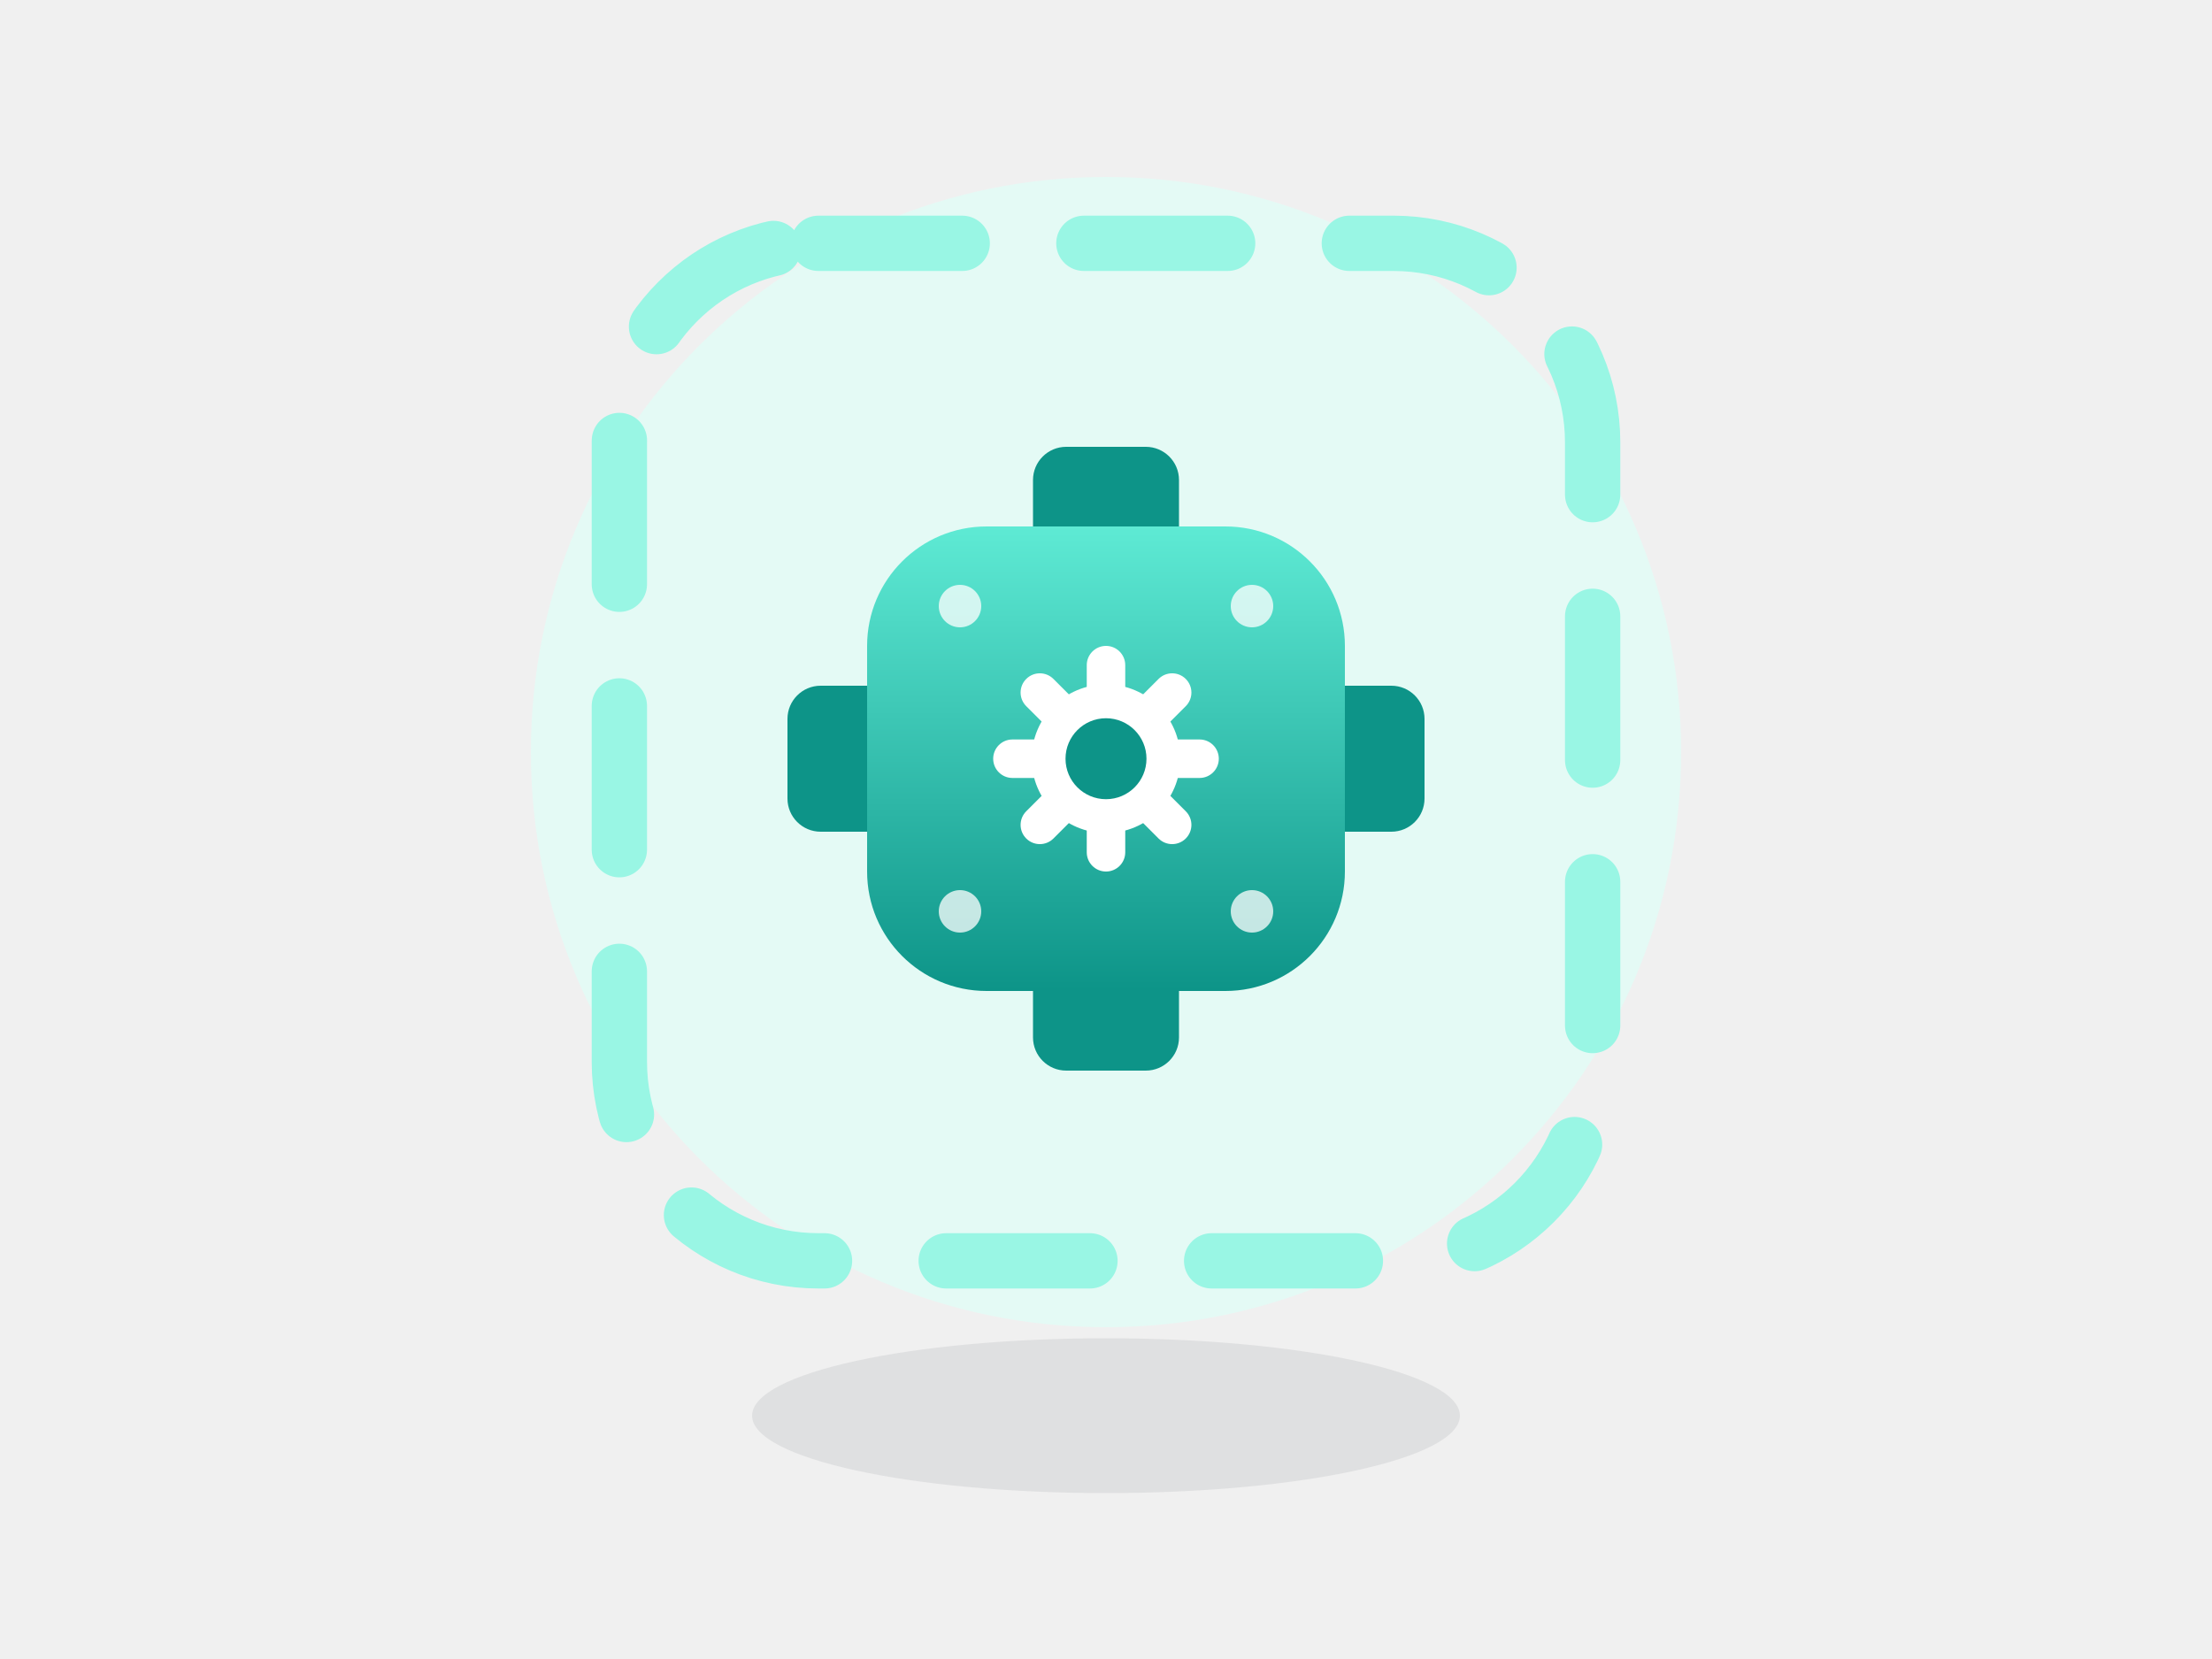
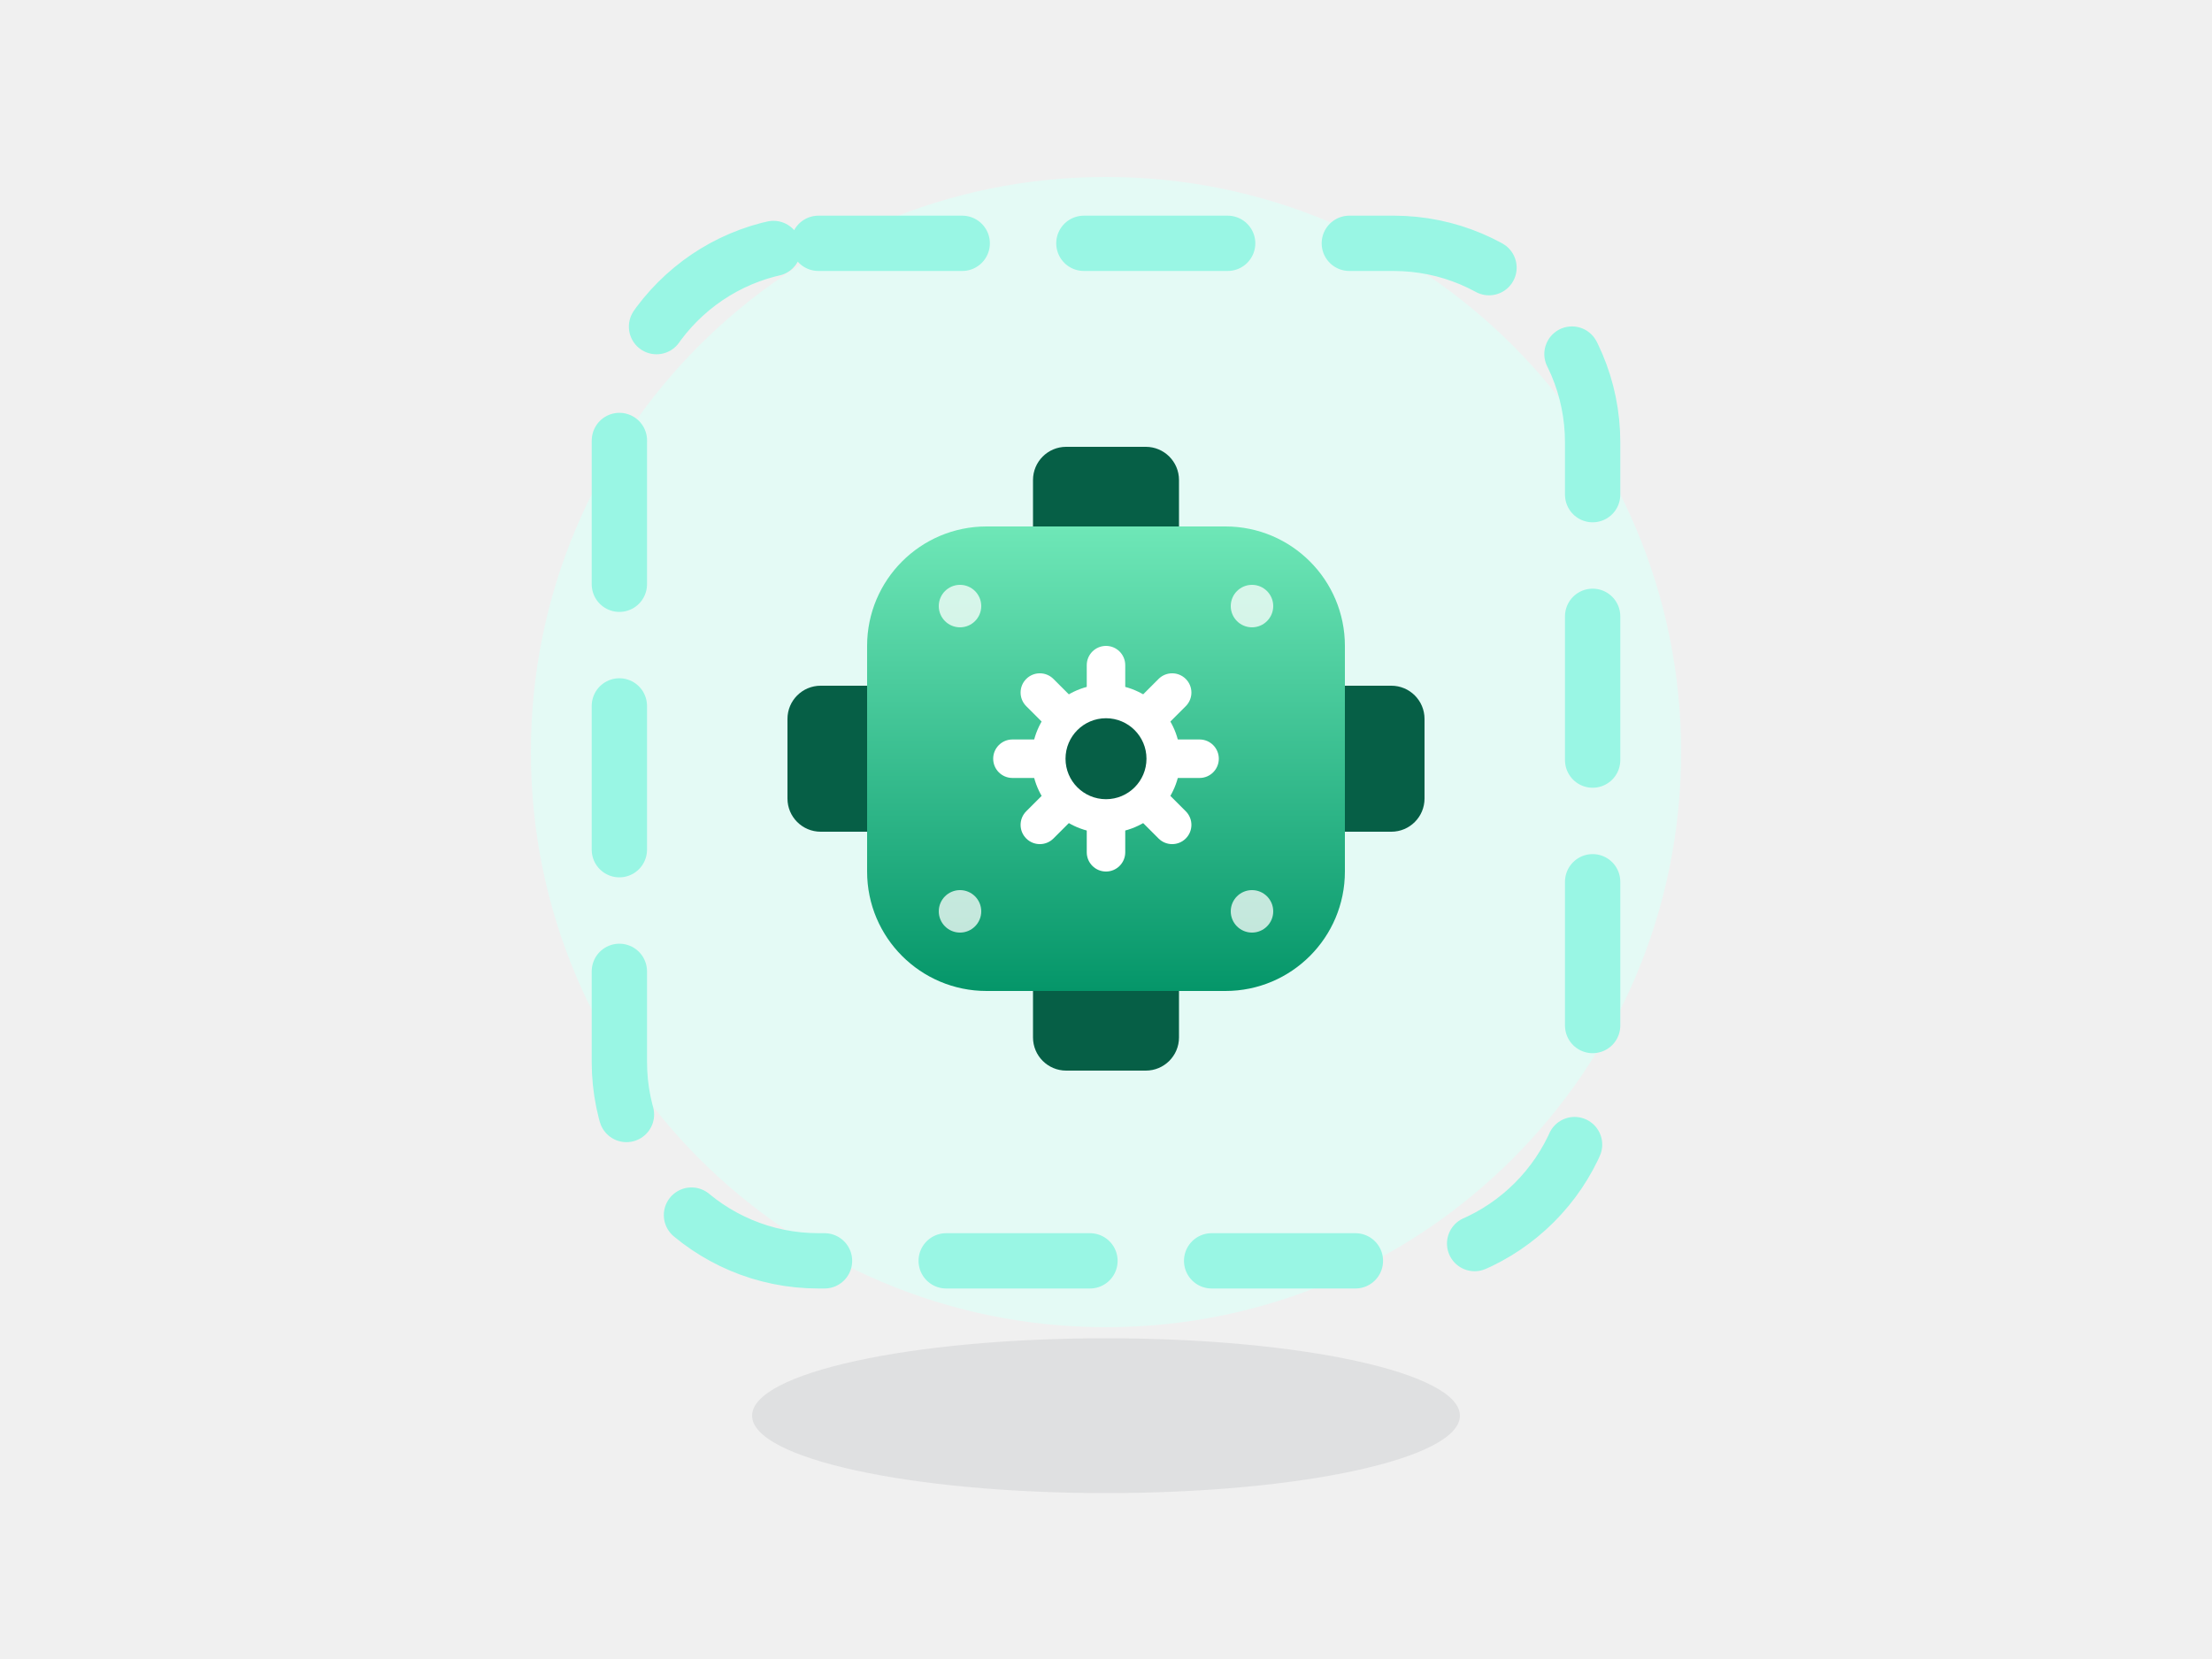
<svg xmlns="http://www.w3.org/2000/svg" viewBox="0 0 200 150">
  <defs>
    <linearGradient id="G" x1="0" y1="0" x2="0" y2="1">
-       <stop offset="0" stop-color="#5EEAD4" />
-       <stop offset="1" stop-color="#0D9488" />
+       <stop offset="0" stop-color="#6EE7B7" />
+       <stop offset="1" stop-color="#059669" />
    </linearGradient>
  </defs>
  <circle cx="100" cy="68" r="52" fill="#E4FAF5" />
  <ellipse cx="100" cy="128" rx="32" ry="7" fill="#1e2430" opacity=".08" />
-   <g transform="translate(100 68) scale(0.60) translate(-100 -64)">
-     <rect x="52" y="54" width="18" height="22" rx="5" fill="#0D9488" />
-     <rect x="130" y="54" width="18" height="22" rx="5" fill="#0D9488" />
-     <rect x="89" y="18" width="22" height="18" rx="5" fill="#0D9488" />
-     <rect x="89" y="94" width="22" height="18" rx="5" fill="#0D9488" />
+   <g transform="translate(100 68) scale(0.600) translate(-100 -64)">
+     <rect x="52" y="54" width="18" height="22" rx="5" fill="#065F46" />
+     <rect x="130" y="54" width="18" height="22" rx="5" fill="#065F46" />
+     <rect x="89" y="18" width="22" height="18" rx="5" fill="#065F46" />
+     <rect x="89" y="94" width="22" height="18" rx="5" fill="#065F46" />
    <rect x="64" y="30" width="72" height="70" rx="18" fill="url(#G)" />
    <g fill="#fff">
      <rect x="97.1" y="48.0" width="5.8" height="34.0" rx="2.9" transform="rotate(0 100 65)" />
      <rect x="97.1" y="48.0" width="5.8" height="34.0" rx="2.9" transform="rotate(45 100 65)" />
      <rect x="97.1" y="48.0" width="5.8" height="34.0" rx="2.9" transform="rotate(90 100 65)" />
      <rect x="97.1" y="48.0" width="5.8" height="34.0" rx="2.9" transform="rotate(135 100 65)" />
      <circle cx="100" cy="65" r="11.2" />
    </g>
-     <circle cx="100" cy="65" r="6.1" fill="#0D9488" />
+     <circle cx="100" cy="65" r="6.1" fill="#065F46" />
    <circle cx="78" cy="42" r="3.2" fill="#fff" opacity=".75" />
    <circle cx="122" cy="42" r="3.2" fill="#fff" opacity=".75" />
    <circle cx="78" cy="88" r="3.2" fill="#fff" opacity=".75" />
    <circle cx="122" cy="88" r="3.2" fill="#fff" opacity=".75" />
  </g>
  <rect x="56" y="22" width="88" height="92" rx="18" fill="none" stroke="#99F6E4" stroke-width="5" stroke-dasharray="13 11" stroke-linecap="round" />
</svg>
